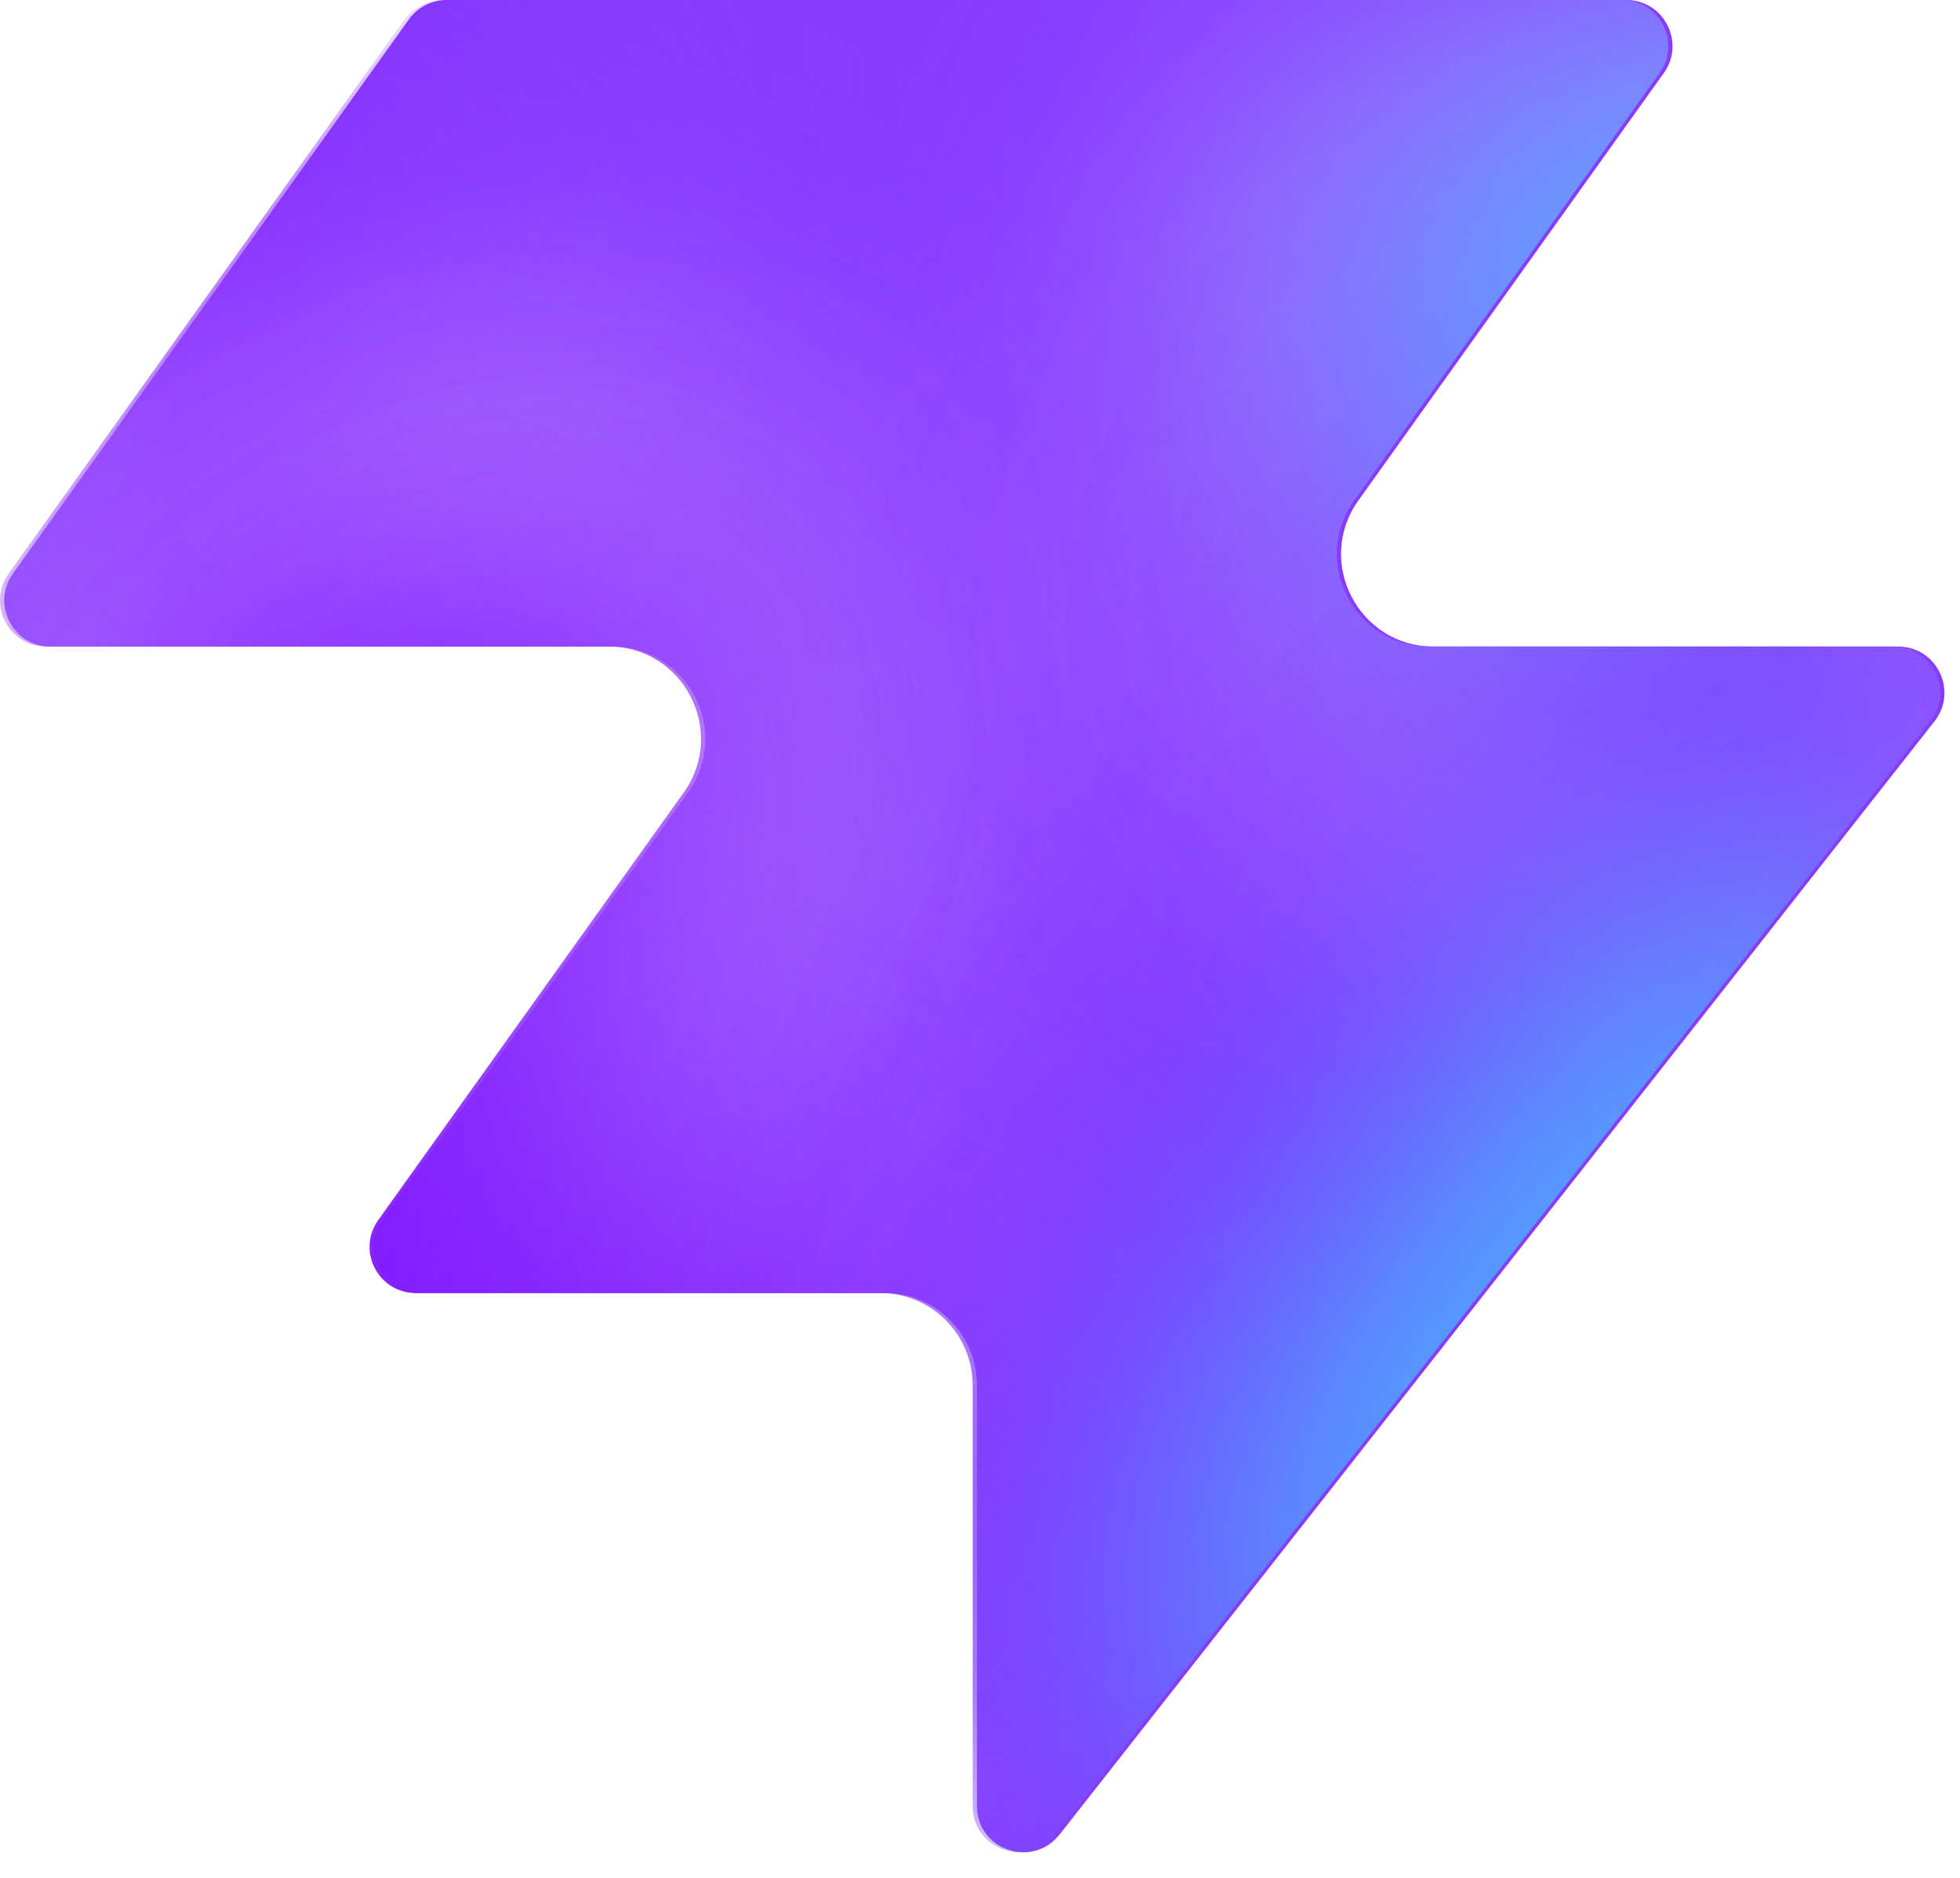
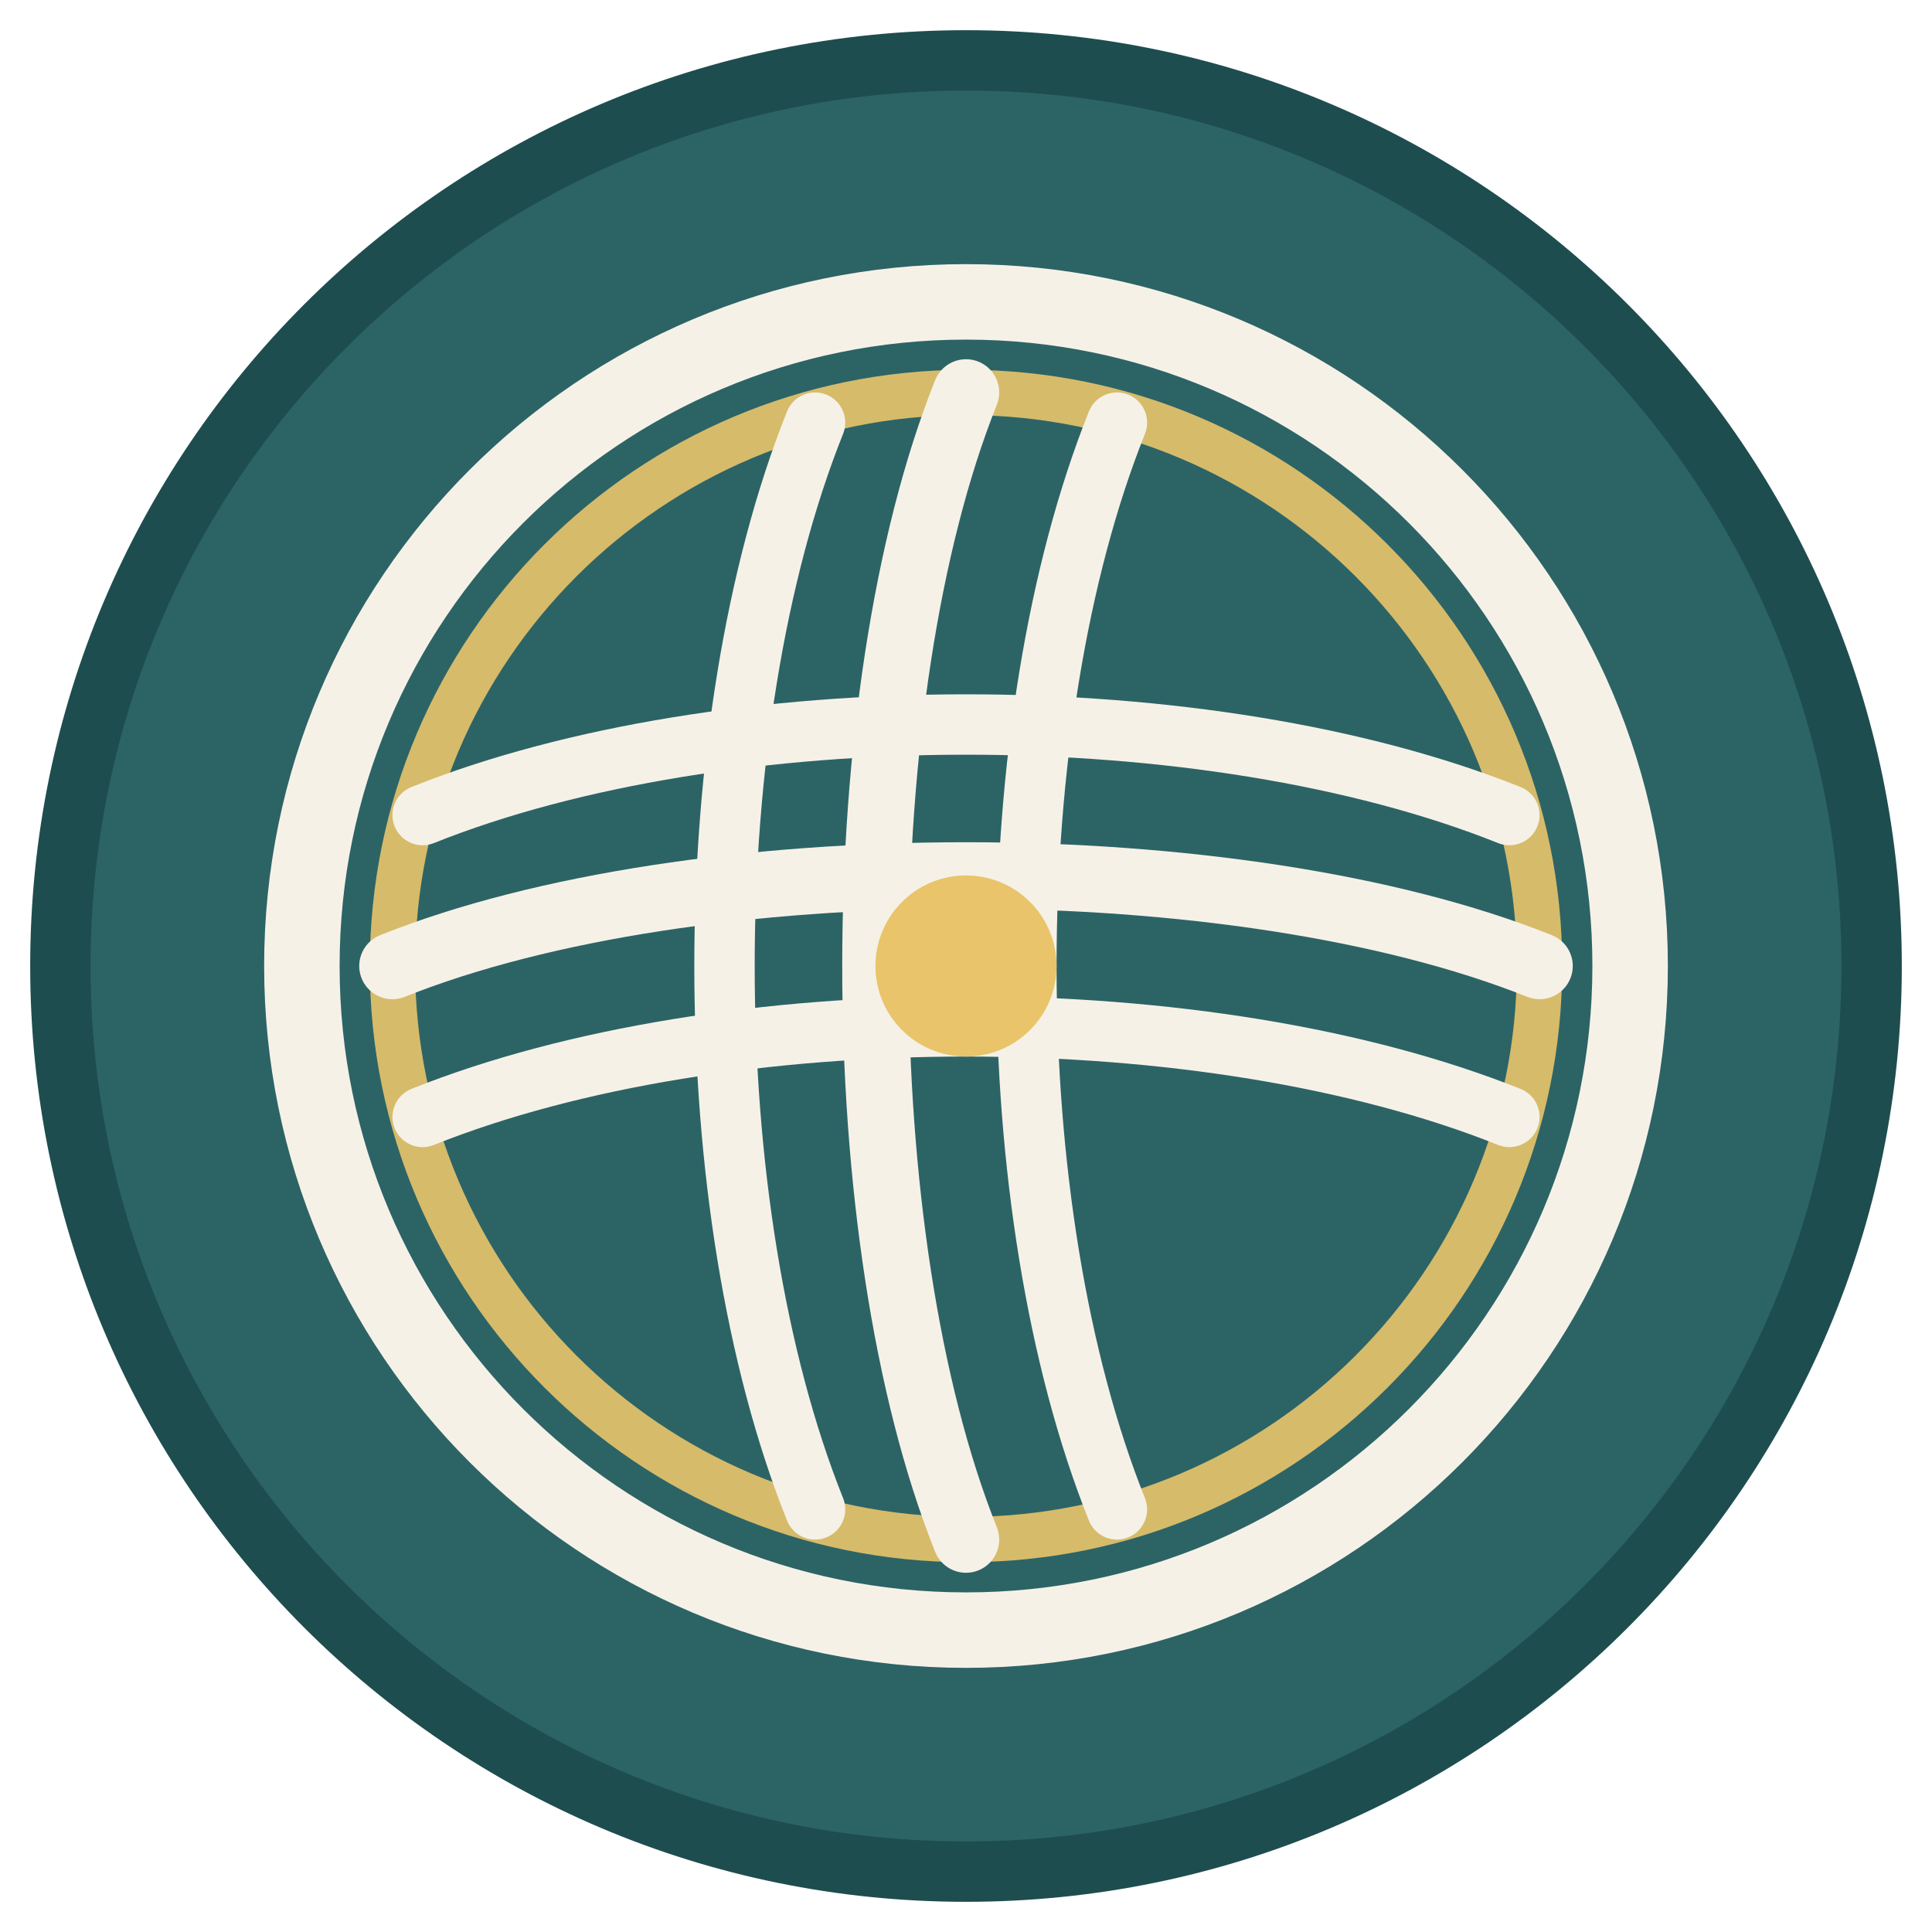
- <svg xmlns="http://www.w3.org/2000/svg" width="48" height="46" fill="none" viewBox="0 0 48 46">
-   <path fill="#863bff" d="M25.946 44.938c-.664.845-2.021.375-2.021-.698V33.937a2.26 2.26 0 0 0-2.262-2.262H10.287c-.92 0-1.456-1.04-.92-1.788l7.48-10.471c1.07-1.497 0-3.578-1.842-3.578H1.237c-.92 0-1.456-1.04-.92-1.788L10.013.474c.214-.297.556-.474.92-.474h28.894c.92 0 1.456 1.04.92 1.788l-7.48 10.471c-1.07 1.498 0 3.579 1.842 3.579h11.377c.943 0 1.473 1.088.89 1.83L25.947 44.94z" style="fill:#863bff;fill:color(display-p3 .525 .23 1);fill-opacity:1" />
-   <mask id="a" width="48" height="46" x="0" y="0" maskUnits="userSpaceOnUse" style="mask-type:alpha">
-     <path fill="#000" d="M25.842 44.938c-.664.844-2.021.375-2.021-.698V33.937a2.26 2.26 0 0 0-2.262-2.262H10.183c-.92 0-1.456-1.04-.92-1.788l7.48-10.471c1.07-1.498 0-3.579-1.842-3.579H1.133c-.92 0-1.456-1.04-.92-1.787L9.91.473c.214-.297.556-.474.92-.474h28.894c.92 0 1.456 1.04.92 1.788l-7.48 10.471c-1.07 1.498 0 3.578 1.842 3.578h11.377c.943 0 1.473 1.088.89 1.832L25.843 44.94z" style="fill:#000;fill-opacity:1" />
-   </mask>
-   <g mask="url(#a)">
-     <g filter="url(#b)">
-       <ellipse cx="5.508" cy="14.704" fill="#ede6ff" rx="5.508" ry="14.704" style="fill:#ede6ff;fill:color(display-p3 .927 .903 1);fill-opacity:1" transform="matrix(.00324 1 1 -.00324 -4.47 31.516)" />
-     </g>
-     <g filter="url(#c)">
-       <ellipse cx="10.399" cy="29.851" fill="#ede6ff" rx="10.399" ry="29.851" style="fill:#ede6ff;fill:color(display-p3 .927 .903 1);fill-opacity:1" transform="matrix(.00324 1 1 -.00324 -39.328 7.883)" />
-     </g>
-     <g filter="url(#d)">
-       <ellipse cx="5.508" cy="30.487" fill="#7e14ff" rx="5.508" ry="30.487" style="fill:#7e14ff;fill:color(display-p3 .492 .077 1);fill-opacity:1" transform="rotate(89.814 -25.913 -14.639)scale(1 -1)" />
-     </g>
-     <g filter="url(#e)">
-       <ellipse cx="5.508" cy="30.599" fill="#7e14ff" rx="5.508" ry="30.599" style="fill:#7e14ff;fill:color(display-p3 .492 .077 1);fill-opacity:1" transform="rotate(89.814 -32.644 -3.334)scale(1 -1)" />
-     </g>
-     <g filter="url(#f)">
-       <ellipse cx="5.508" cy="30.599" fill="#7e14ff" rx="5.508" ry="30.599" style="fill:#7e14ff;fill:color(display-p3 .492 .077 1);fill-opacity:1" transform="matrix(.00324 1 1 -.00324 -34.34 30.47)" />
-     </g>
-     <g filter="url(#g)">
-       <ellipse cx="14.072" cy="22.078" fill="#ede6ff" rx="14.072" ry="22.078" style="fill:#ede6ff;fill:color(display-p3 .927 .903 1);fill-opacity:1" transform="rotate(93.35 24.506 48.493)scale(-1 1)" />
-     </g>
-     <g filter="url(#h)">
-       <ellipse cx="3.47" cy="21.501" fill="#7e14ff" rx="3.47" ry="21.501" style="fill:#7e14ff;fill:color(display-p3 .492 .077 1);fill-opacity:1" transform="rotate(89.009 28.708 47.59)scale(-1 1)" />
-     </g>
-     <g filter="url(#i)">
-       <ellipse cx="3.47" cy="21.501" fill="#7e14ff" rx="3.47" ry="21.501" style="fill:#7e14ff;fill:color(display-p3 .492 .077 1);fill-opacity:1" transform="rotate(89.009 28.708 47.59)scale(-1 1)" />
-     </g>
-     <g filter="url(#j)">
-       <ellipse cx=".387" cy="8.972" fill="#7e14ff" rx="4.407" ry="29.108" style="fill:#7e14ff;fill:color(display-p3 .492 .077 1);fill-opacity:1" transform="rotate(39.51 .387 8.972)" />
-     </g>
-     <g filter="url(#k)">
-       <ellipse cx="47.523" cy="-6.092" fill="#7e14ff" rx="4.407" ry="29.108" style="fill:#7e14ff;fill:color(display-p3 .492 .077 1);fill-opacity:1" transform="rotate(37.892 47.523 -6.092)" />
-     </g>
-     <g filter="url(#l)">
-       <ellipse cx="41.412" cy="6.333" fill="#47bfff" rx="5.971" ry="9.665" style="fill:#47bfff;fill:color(display-p3 .28 .748 1);fill-opacity:1" transform="rotate(37.892 41.412 6.333)" />
-     </g>
-     <g filter="url(#m)">
-       <ellipse cx="-1.879" cy="38.332" fill="#7e14ff" rx="4.407" ry="29.108" style="fill:#7e14ff;fill:color(display-p3 .492 .077 1);fill-opacity:1" transform="rotate(37.892 -1.88 38.332)" />
-     </g>
-     <g filter="url(#n)">
-       <ellipse cx="-1.879" cy="38.332" fill="#7e14ff" rx="4.407" ry="29.108" style="fill:#7e14ff;fill:color(display-p3 .492 .077 1);fill-opacity:1" transform="rotate(37.892 -1.88 38.332)" />
-     </g>
-     <g filter="url(#o)">
-       <ellipse cx="35.651" cy="29.907" fill="#7e14ff" rx="4.407" ry="29.108" style="fill:#7e14ff;fill:color(display-p3 .492 .077 1);fill-opacity:1" transform="rotate(37.892 35.651 29.907)" />
-     </g>
-     <g filter="url(#p)">
-       <ellipse cx="38.418" cy="32.4" fill="#47bfff" rx="5.971" ry="15.297" style="fill:#47bfff;fill:color(display-p3 .28 .748 1);fill-opacity:1" transform="rotate(37.892 38.418 32.4)" />
-     </g>
-   </g>
-   <defs>
-     <filter id="b" width="60.045" height="41.654" x="-19.77" y="16.149" color-interpolation-filters="sRGB" filterUnits="userSpaceOnUse">
-       <feFlood flood-opacity="0" result="BackgroundImageFix" />
-       <feBlend in="SourceGraphic" in2="BackgroundImageFix" result="shape" />
-       <feGaussianBlur result="effect1_foregroundBlur_2002_17158" stdDeviation="7.659" />
-     </filter>
-     <filter id="c" width="90.34" height="51.437" x="-54.613" y="-7.533" color-interpolation-filters="sRGB" filterUnits="userSpaceOnUse">
-       <feFlood flood-opacity="0" result="BackgroundImageFix" />
-       <feBlend in="SourceGraphic" in2="BackgroundImageFix" result="shape" />
-       <feGaussianBlur result="effect1_foregroundBlur_2002_17158" stdDeviation="7.659" />
-     </filter>
-     <filter id="d" width="79.355" height="29.4" x="-49.64" y="2.03" color-interpolation-filters="sRGB" filterUnits="userSpaceOnUse">
-       <feFlood flood-opacity="0" result="BackgroundImageFix" />
-       <feBlend in="SourceGraphic" in2="BackgroundImageFix" result="shape" />
-       <feGaussianBlur result="effect1_foregroundBlur_2002_17158" stdDeviation="4.596" />
-     </filter>
-     <filter id="e" width="79.579" height="29.4" x="-45.045" y="20.029" color-interpolation-filters="sRGB" filterUnits="userSpaceOnUse">
-       <feFlood flood-opacity="0" result="BackgroundImageFix" />
-       <feBlend in="SourceGraphic" in2="BackgroundImageFix" result="shape" />
-       <feGaussianBlur result="effect1_foregroundBlur_2002_17158" stdDeviation="4.596" />
-     </filter>
-     <filter id="f" width="79.579" height="29.4" x="-43.513" y="21.178" color-interpolation-filters="sRGB" filterUnits="userSpaceOnUse">
-       <feFlood flood-opacity="0" result="BackgroundImageFix" />
-       <feBlend in="SourceGraphic" in2="BackgroundImageFix" result="shape" />
-       <feGaussianBlur result="effect1_foregroundBlur_2002_17158" stdDeviation="4.596" />
-     </filter>
-     <filter id="g" width="74.749" height="58.852" x="15.756" y="-17.901" color-interpolation-filters="sRGB" filterUnits="userSpaceOnUse">
-       <feFlood flood-opacity="0" result="BackgroundImageFix" />
-       <feBlend in="SourceGraphic" in2="BackgroundImageFix" result="shape" />
-       <feGaussianBlur result="effect1_foregroundBlur_2002_17158" stdDeviation="7.659" />
-     </filter>
-     <filter id="h" width="61.377" height="25.362" x="23.548" y="2.284" color-interpolation-filters="sRGB" filterUnits="userSpaceOnUse">
-       <feFlood flood-opacity="0" result="BackgroundImageFix" />
-       <feBlend in="SourceGraphic" in2="BackgroundImageFix" result="shape" />
-       <feGaussianBlur result="effect1_foregroundBlur_2002_17158" stdDeviation="4.596" />
-     </filter>
-     <filter id="i" width="61.377" height="25.362" x="23.548" y="2.284" color-interpolation-filters="sRGB" filterUnits="userSpaceOnUse">
-       <feFlood flood-opacity="0" result="BackgroundImageFix" />
-       <feBlend in="SourceGraphic" in2="BackgroundImageFix" result="shape" />
-       <feGaussianBlur result="effect1_foregroundBlur_2002_17158" stdDeviation="4.596" />
-     </filter>
-     <filter id="j" width="56.045" height="63.649" x="-27.636" y="-22.853" color-interpolation-filters="sRGB" filterUnits="userSpaceOnUse">
-       <feFlood flood-opacity="0" result="BackgroundImageFix" />
-       <feBlend in="SourceGraphic" in2="BackgroundImageFix" result="shape" />
-       <feGaussianBlur result="effect1_foregroundBlur_2002_17158" stdDeviation="4.596" />
-     </filter>
-     <filter id="k" width="54.814" height="64.646" x="20.116" y="-38.415" color-interpolation-filters="sRGB" filterUnits="userSpaceOnUse">
-       <feFlood flood-opacity="0" result="BackgroundImageFix" />
-       <feBlend in="SourceGraphic" in2="BackgroundImageFix" result="shape" />
-       <feGaussianBlur result="effect1_foregroundBlur_2002_17158" stdDeviation="4.596" />
-     </filter>
-     <filter id="l" width="33.541" height="35.313" x="24.641" y="-11.323" color-interpolation-filters="sRGB" filterUnits="userSpaceOnUse">
-       <feFlood flood-opacity="0" result="BackgroundImageFix" />
-       <feBlend in="SourceGraphic" in2="BackgroundImageFix" result="shape" />
-       <feGaussianBlur result="effect1_foregroundBlur_2002_17158" stdDeviation="4.596" />
-     </filter>
-     <filter id="m" width="54.814" height="64.646" x="-29.286" y="6.009" color-interpolation-filters="sRGB" filterUnits="userSpaceOnUse">
-       <feFlood flood-opacity="0" result="BackgroundImageFix" />
-       <feBlend in="SourceGraphic" in2="BackgroundImageFix" result="shape" />
-       <feGaussianBlur result="effect1_foregroundBlur_2002_17158" stdDeviation="4.596" />
-     </filter>
-     <filter id="n" width="54.814" height="64.646" x="-29.286" y="6.009" color-interpolation-filters="sRGB" filterUnits="userSpaceOnUse">
-       <feFlood flood-opacity="0" result="BackgroundImageFix" />
-       <feBlend in="SourceGraphic" in2="BackgroundImageFix" result="shape" />
-       <feGaussianBlur result="effect1_foregroundBlur_2002_17158" stdDeviation="4.596" />
-     </filter>
-     <filter id="o" width="54.814" height="64.646" x="8.244" y="-2.416" color-interpolation-filters="sRGB" filterUnits="userSpaceOnUse">
-       <feFlood flood-opacity="0" result="BackgroundImageFix" />
-       <feBlend in="SourceGraphic" in2="BackgroundImageFix" result="shape" />
-       <feGaussianBlur result="effect1_foregroundBlur_2002_17158" stdDeviation="4.596" />
-     </filter>
-     <filter id="p" width="39.409" height="43.623" x="18.713" y="10.588" color-interpolation-filters="sRGB" filterUnits="userSpaceOnUse">
-       <feFlood flood-opacity="0" result="BackgroundImageFix" />
-       <feBlend in="SourceGraphic" in2="BackgroundImageFix" result="shape" />
-       <feGaussianBlur result="effect1_foregroundBlur_2002_17158" stdDeviation="4.596" />
-     </filter>
-   </defs>
+ <svg xmlns="http://www.w3.org/2000/svg" viewBox="0 0 64 64" width="64" height="64" fill="none">
+   <circle cx="32" cy="32" r="30" fill="#2C6466" stroke="#1E4D4F" stroke-width="2" />
+   <circle cx="32" cy="32" r="22" stroke="#F6F1E7" stroke-width="2.5" fill="none" />
+   <circle cx="32" cy="32" r="19" stroke="#E9C46A" stroke-width="1.5" fill="none" opacity="0.9" />
+   <path d="M14 27 C24 23, 40 23, 50 27" stroke="#F6F1E7" stroke-width="2" stroke-linecap="round" />
+   <path d="M13 32 C23 28, 41 28, 51 32" stroke="#F6F1E7" stroke-width="2.2" stroke-linecap="round" />
+   <path d="M14 37 C24 33, 40 33, 50 37" stroke="#F6F1E7" stroke-width="2" stroke-linecap="round" />
+   <path d="M27 14 C23 24, 23 40, 27 50" stroke="#F6F1E7" stroke-width="2" stroke-linecap="round" />
+   <path d="M32 13 C28 23, 28 41, 32 51" stroke="#F6F1E7" stroke-width="2.2" stroke-linecap="round" />
+   <path d="M37 14 C33 24, 33 40, 37 50" stroke="#F6F1E7" stroke-width="2" stroke-linecap="round" />
+   <circle cx="32" cy="32" r="3" fill="#E9C46A" />
</svg>
